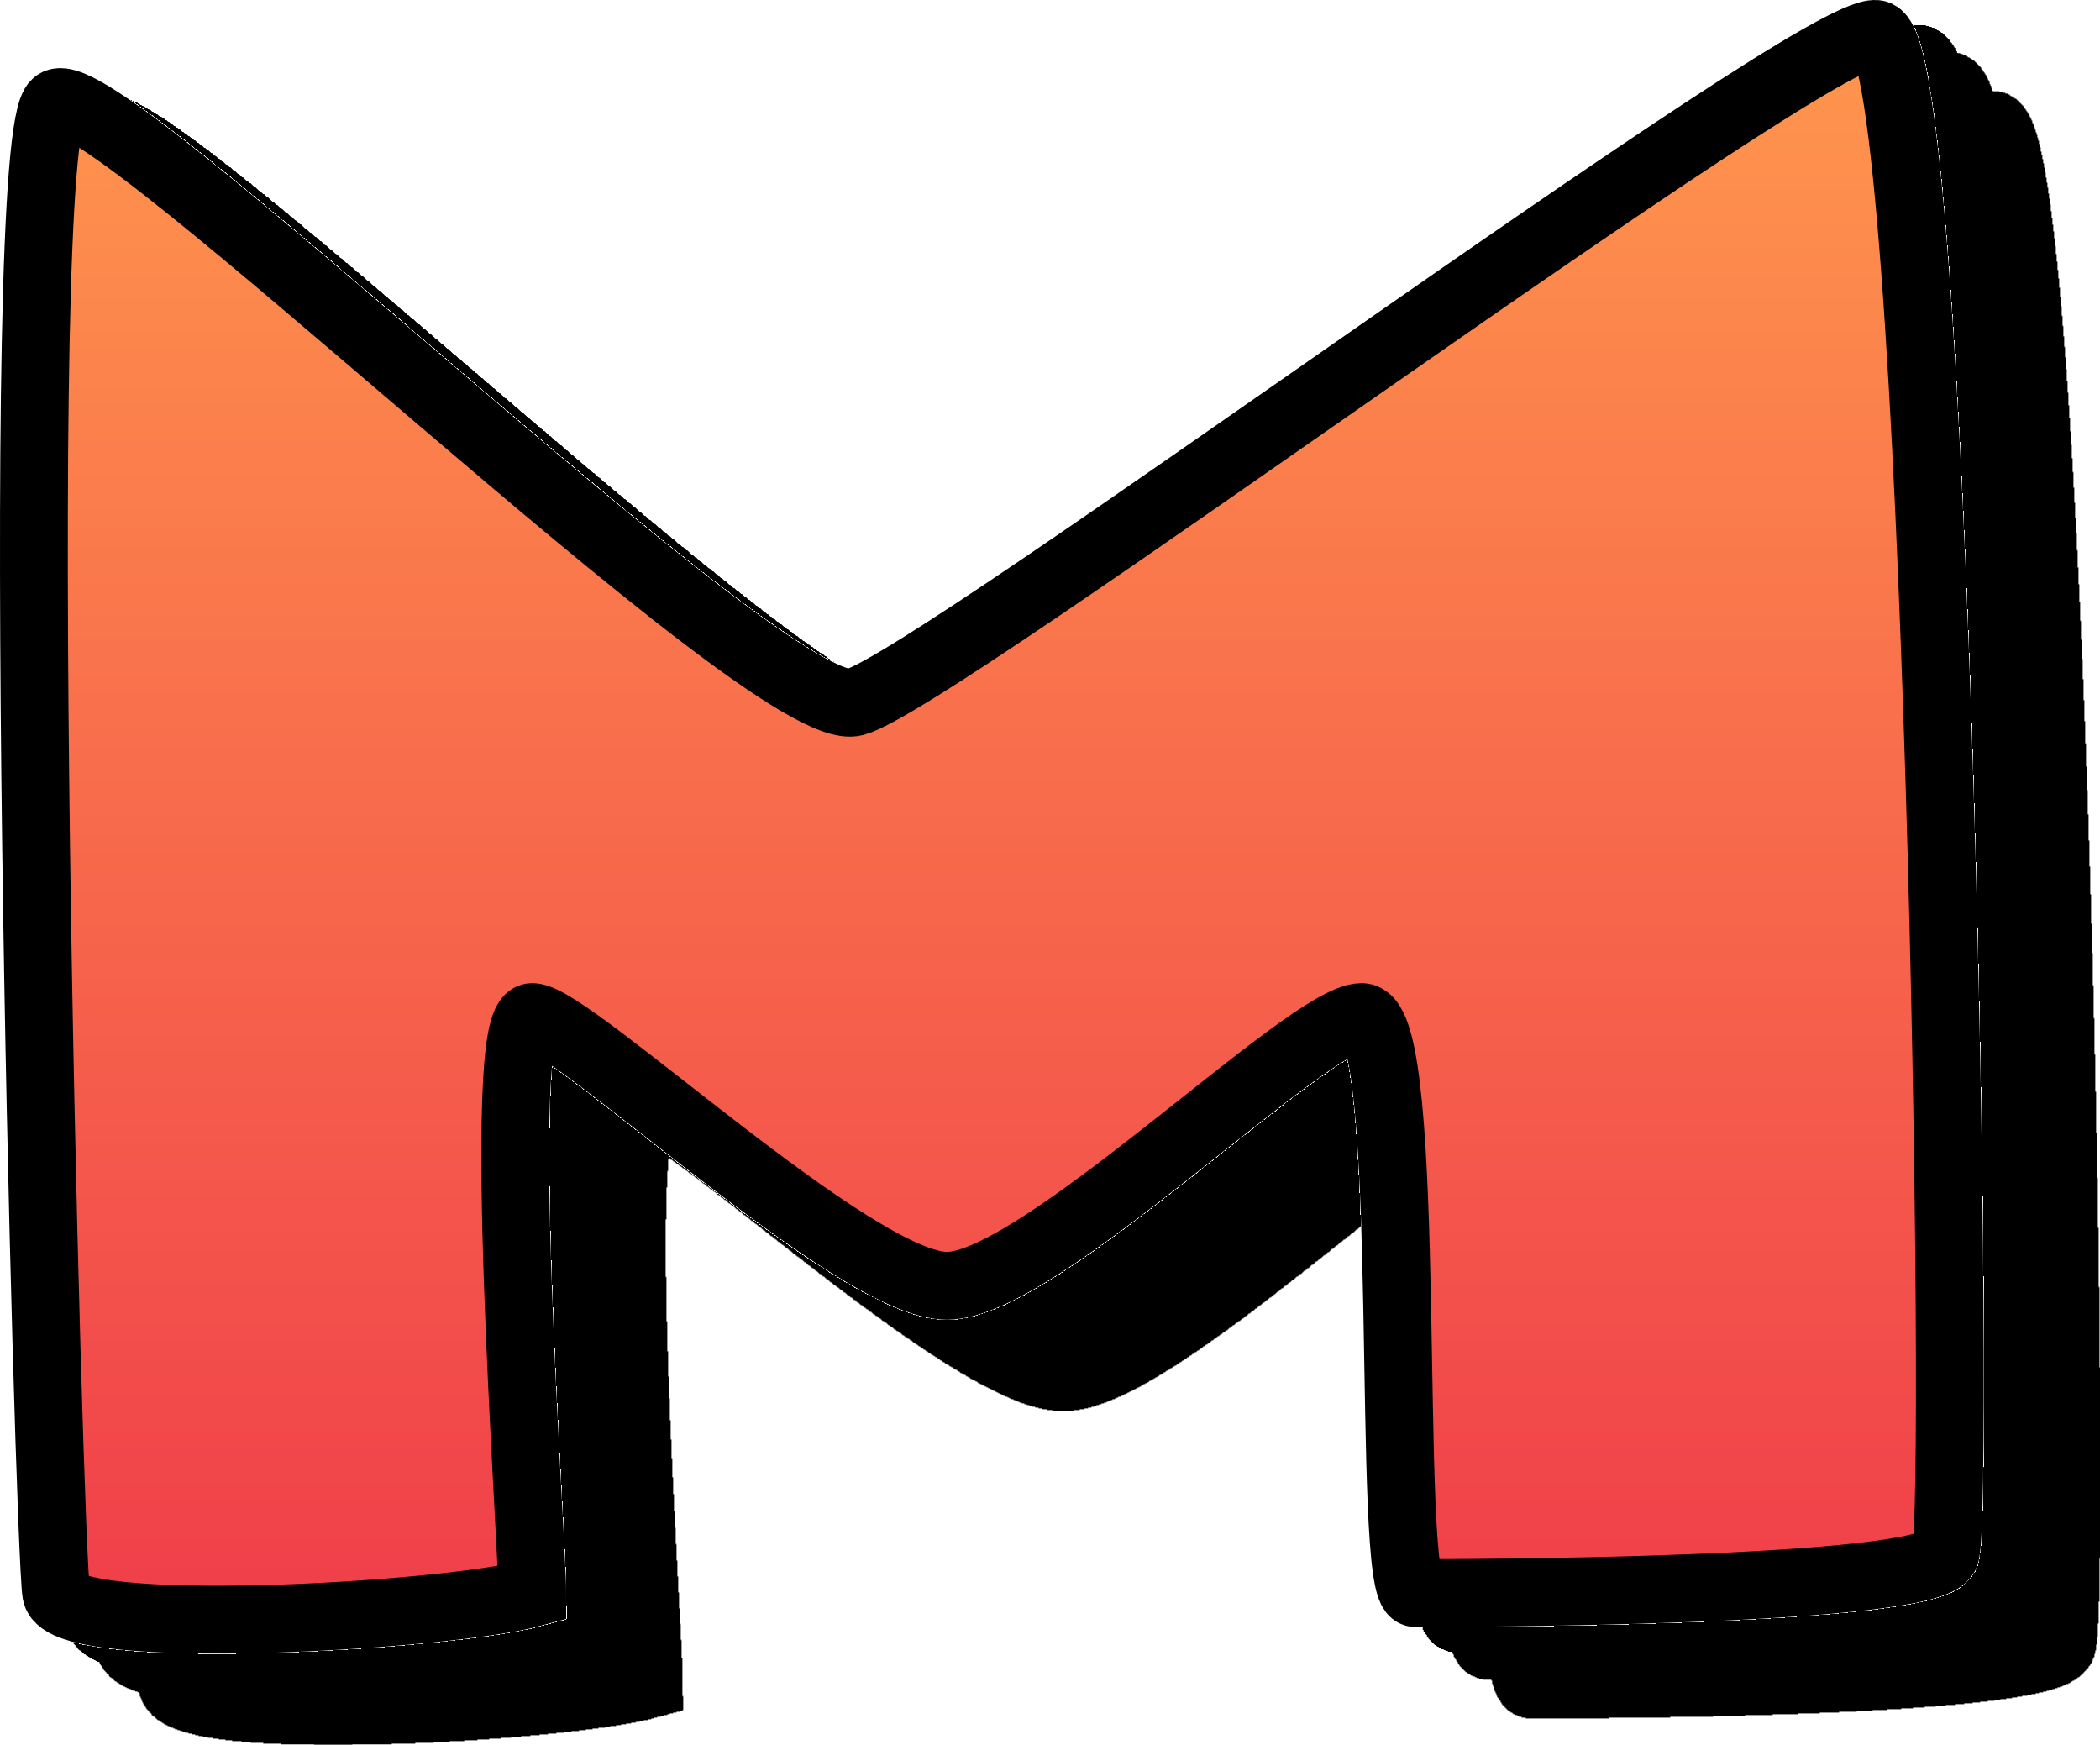
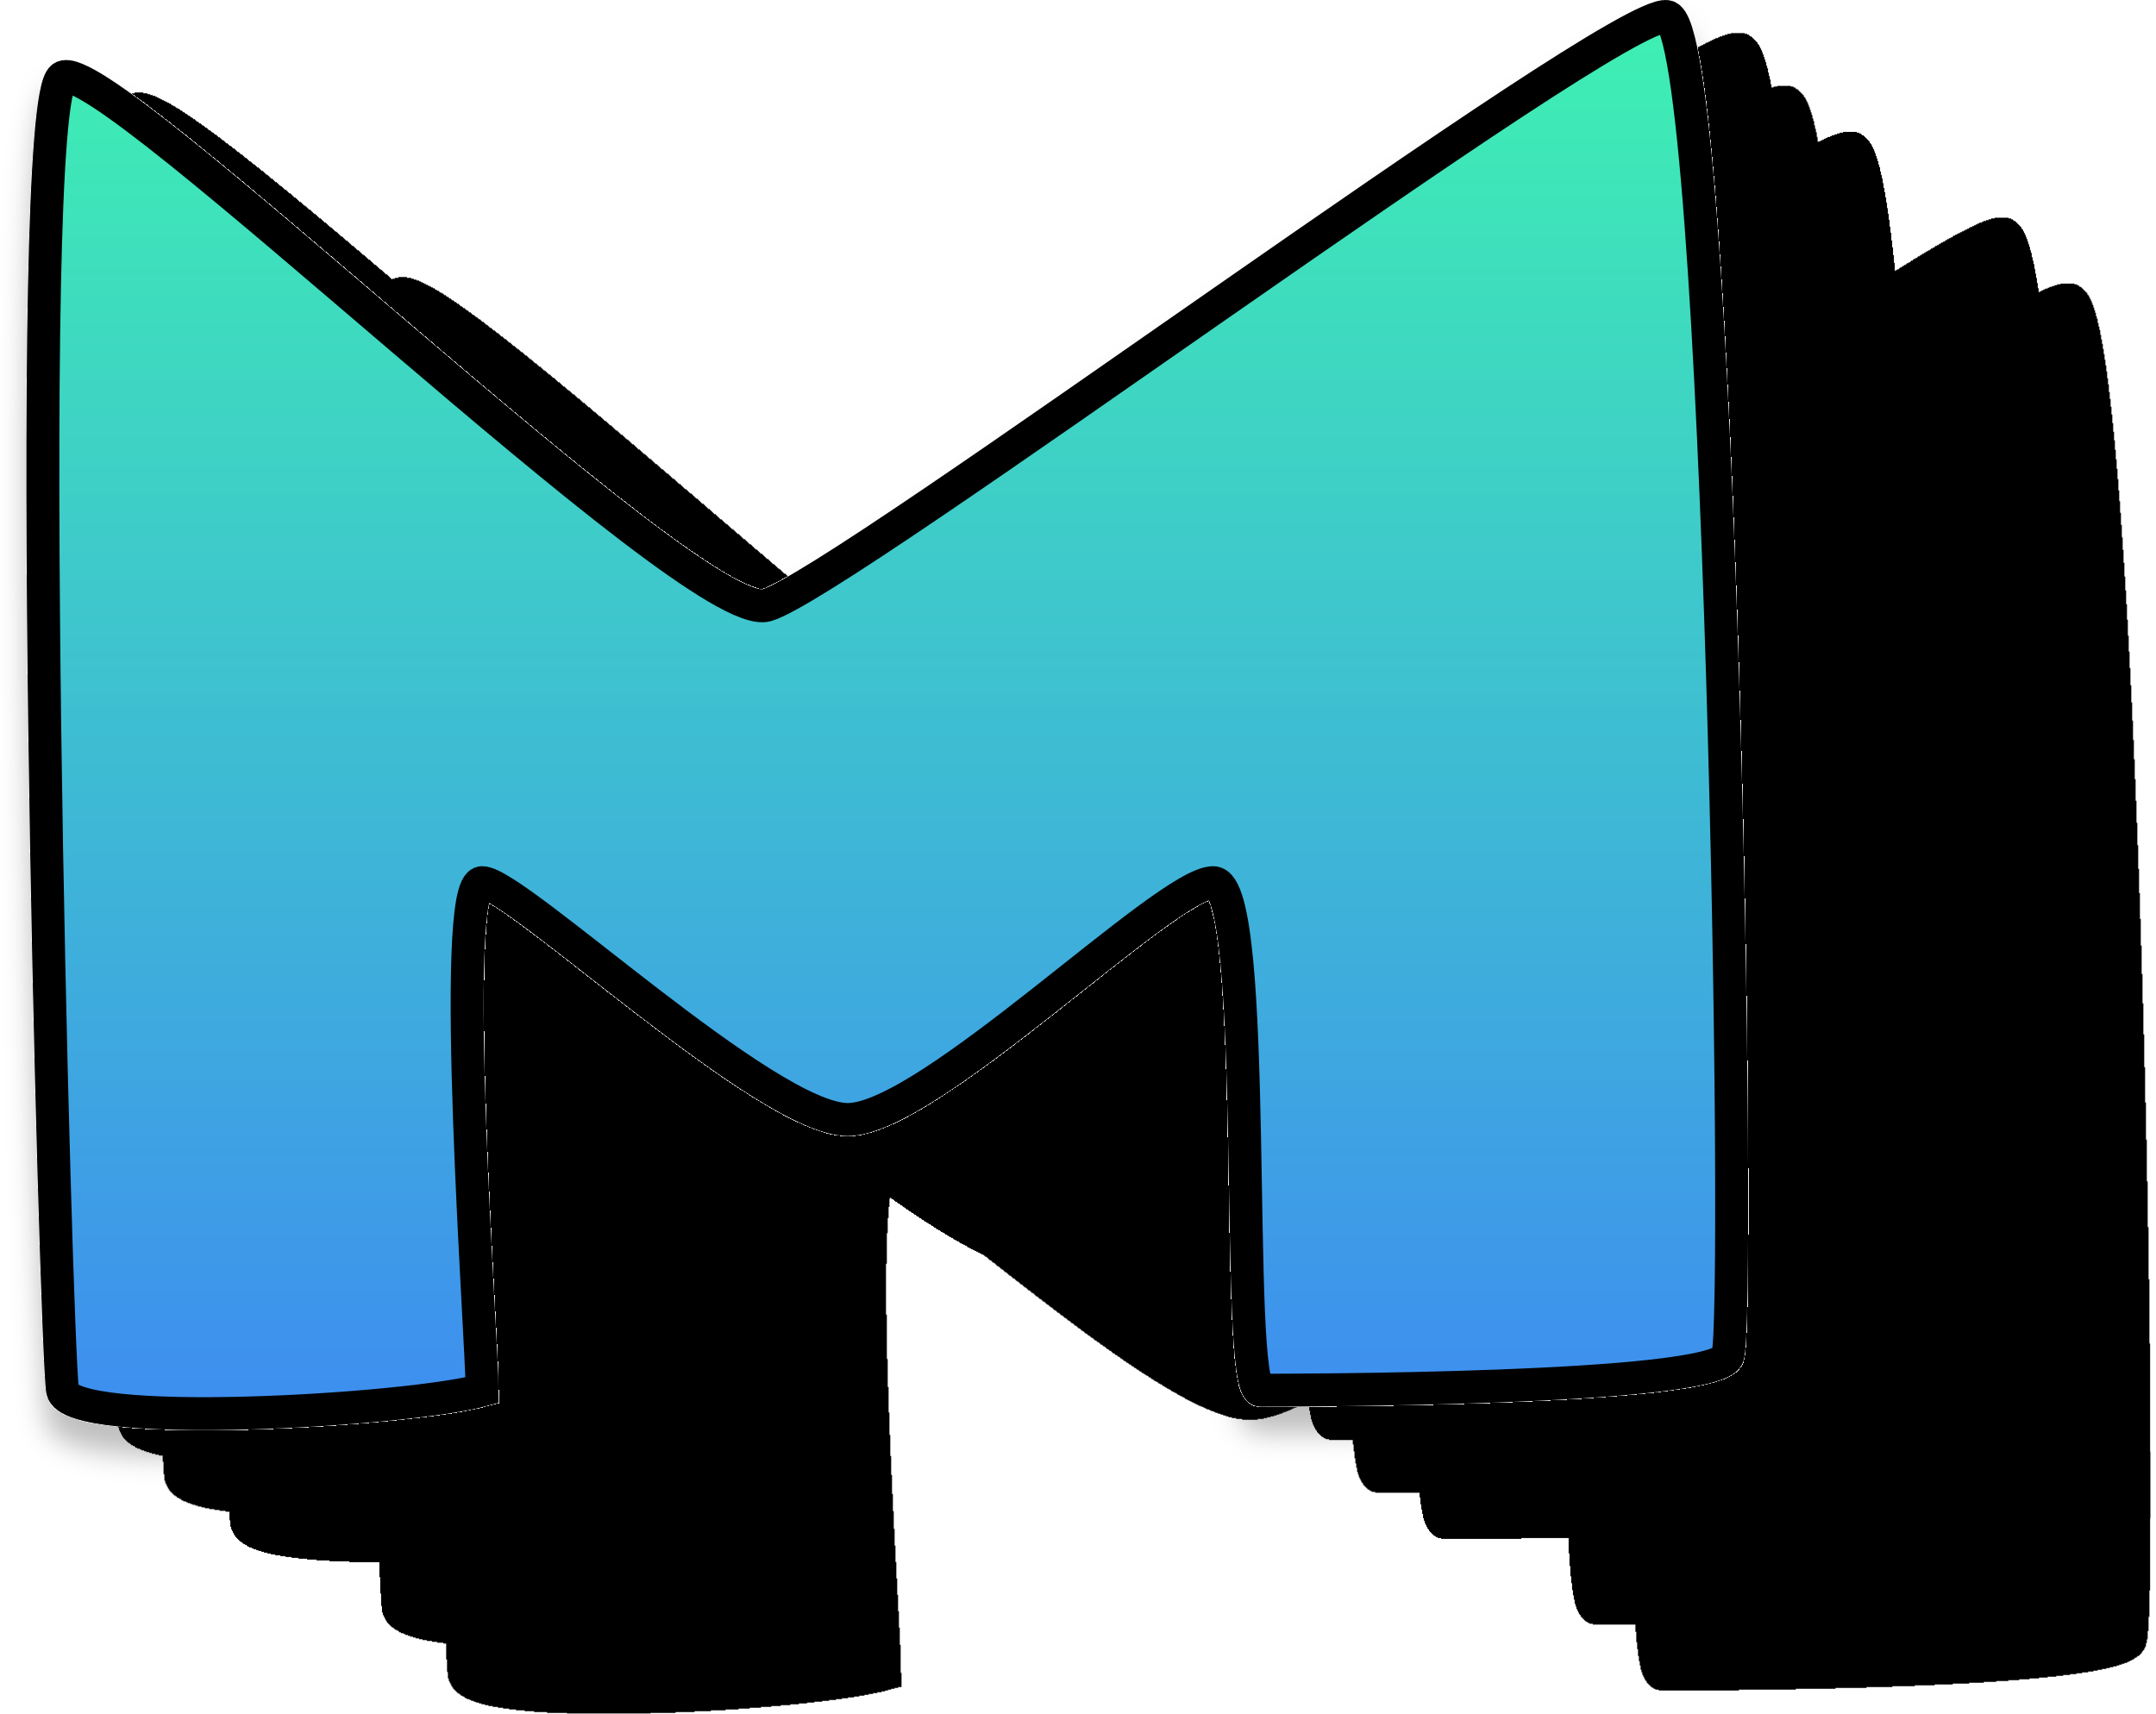
- <svg xmlns="http://www.w3.org/2000/svg" preserveAspectRatio="none" overflow="visible" style="display: block;" width="1083.85" height="900.299" viewBox="0 0 1083.85 900.299" fill="none">
-   <g id="M" filter="url(#filter0_ddd_0_19)">
-     <path d="M29.007 822.069C32.964 845.848 231.136 833.96 274.734 822.069C274.734 794.339 254.93 524.816 274.734 524.816C294.539 524.816 441.201 663.529 488.759 663.529C536.318 663.529 675.03 524.816 702.773 524.816C730.515 524.816 714.662 822.069 730.515 822.069C746.368 822.069 996.05 822.069 1003.98 802.241C1011.9 782.413 1000.01 21.496 968.308 17.533C936.602 13.569 484.796 350.442 441.201 362.332C397.605 374.221 52.791 37.354 29.007 53.207C5.222 69.06 25.049 798.291 29.007 822.069Z" fill="url(#paint0_linear_0_19)" />
-     <path d="M29.007 822.069C32.964 845.848 231.136 833.96 274.734 822.069C274.734 794.339 254.93 524.816 274.734 524.816C294.539 524.816 441.201 663.529 488.759 663.529C536.318 663.529 675.03 524.816 702.773 524.816C730.515 524.816 714.662 822.069 730.515 822.069C746.368 822.069 996.05 822.069 1003.98 802.241C1011.9 782.413 1000.01 21.496 968.308 17.533C936.602 13.569 484.796 350.442 441.201 362.332C397.605 374.221 52.791 37.354 29.007 53.207C5.222 69.06 25.049 798.291 29.007 822.069Z" stroke="black" stroke-width="35" />
+ <svg xmlns="http://www.w3.org/2000/svg" preserveAspectRatio="none" overflow="visible" style="display: block;" width="327" height="260" viewBox="0 0 327 260" fill="none">
+   <g id="B">
+     <g id="Abel Tasman">
+       <g id="M" filter="url(#filter0_dddddd_176_20)">
+         <path d="M9.481 210.911C10.506 217.07 61.839 213.991 73.132 210.911C73.132 203.728 68.002 133.912 73.132 133.912C78.262 133.912 116.253 169.844 128.572 169.844C140.891 169.844 176.822 133.912 184.008 133.912C191.195 133.912 187.088 210.911 191.195 210.911C195.301 210.911 259.977 210.911 262.03 205.775C264.084 200.639 261.004 3.536 252.791 2.509C244.578 1.482 127.545 88.744 116.253 91.823C104.96 94.903 15.642 7.643 9.481 11.75C3.32 15.856 8.455 204.751 9.481 210.911Z" fill="url(#paint0_linear_176_20)" />
+         <path d="M9.481 210.911C10.506 217.07 61.839 213.991 73.132 210.911C73.132 203.728 68.002 133.912 73.132 133.912C78.262 133.912 116.253 169.844 128.572 169.844C140.891 169.844 176.822 133.912 184.008 133.912C191.195 133.912 187.088 210.911 191.195 210.911C195.301 210.911 259.977 210.911 262.03 205.775C264.084 200.639 261.004 3.536 252.791 2.509C244.578 1.482 127.545 88.744 116.253 91.823C104.96 94.903 15.642 7.643 9.481 11.75C3.32 15.856 8.455 204.751 9.481 210.911Z" stroke="black" stroke-width="5" />
+       </g>
+     </g>
  </g>
  <defs>
-     <filter id="filter0_ddd_0_19" x="0" y="0" width="1083.85" height="900.299" filterUnits="userSpaceOnUse" color-interpolation-filters="sRGB">
+     <filter id="filter0_dddddd_176_20" x="0" y="0" width="326.148" height="259.967" filterUnits="userSpaceOnUse" color-interpolation-filters="sRGB">
      <feFlood flood-opacity="0" result="BackgroundImageFix" />
      <feColorMatrix in="SourceAlpha" type="matrix" values="0 0 0 0 0 0 0 0 0 0 0 0 0 0 0 0 0 0 127 0" result="hardAlpha" />
-       <feOffset dx="60" dy="47" />
+       <feOffset dx="61" dy="43" />
      <feComposite in2="hardAlpha" operator="out" />
      <feColorMatrix type="matrix" values="0 0 0 0 0 0 0 0 0 0 0 0 0 0 0 0 0 0 1 0" />
-       <feBlend mode="normal" in2="BackgroundImageFix" result="effect1_dropShadow_0_19" />
+       <feBlend mode="normal" in2="BackgroundImageFix" result="effect1_dropShadow_176_20" />
      <feColorMatrix in="SourceAlpha" type="matrix" values="0 0 0 0 0 0 0 0 0 0 0 0 0 0 0 0 0 0 127 0" result="hardAlpha" />
-       <feOffset dx="38" dy="27" />
+       <feOffset dx="28" dy="20" />
      <feComposite in2="hardAlpha" operator="out" />
      <feColorMatrix type="matrix" values="0 0 0 0 0 0 0 0 0 0 0 0 0 0 0 0 0 0 1 0" />
-       <feBlend mode="normal" in2="effect1_dropShadow_0_19" result="effect2_dropShadow_0_19" />
+       <feBlend mode="normal" in2="effect1_dropShadow_176_20" result="effect2_dropShadow_176_20" />
      <feColorMatrix in="SourceAlpha" type="matrix" values="0 0 0 0 0 0 0 0 0 0 0 0 0 0 0 0 0 0 127 0" result="hardAlpha" />
-       <feOffset dx="22" dy="13" />
+       <feOffset dx="18" dy="13" />
      <feComposite in2="hardAlpha" operator="out" />
      <feColorMatrix type="matrix" values="0 0 0 0 0 0 0 0 0 0 0 0 0 0 0 0 0 0 1 0" />
-       <feBlend mode="normal" in2="effect2_dropShadow_0_19" result="effect3_dropShadow_0_19" />
-       <feBlend mode="normal" in="SourceGraphic" in2="effect3_dropShadow_0_19" result="shape" />
+       <feBlend mode="normal" in2="effect2_dropShadow_176_20" result="effect3_dropShadow_176_20" />
+       <feColorMatrix in="SourceAlpha" type="matrix" values="0 0 0 0 0 0 0 0 0 0 0 0 0 0 0 0 0 0 127 0" result="hardAlpha" />
+       <feOffset dx="11" dy="5" />
+       <feComposite in2="hardAlpha" operator="out" />
+       <feColorMatrix type="matrix" values="0 0 0 0 0 0 0 0 0 0 0 0 0 0 0 0 0 0 1 0" />
+       <feBlend mode="normal" in2="effect3_dropShadow_176_20" result="effect4_dropShadow_176_20" />
+       <feColorMatrix in="SourceAlpha" type="matrix" values="0 0 0 0 0 0 0 0 0 0 0 0 0 0 0 0 0 0 127 0" result="hardAlpha" />
+       <feOffset dx="51" dy="33" />
+       <feComposite in2="hardAlpha" operator="out" />
+       <feColorMatrix type="matrix" values="0 0 0 0 0 0 0 0 0 0 0 0 0 0 0 0 0 0 1 0" />
+       <feBlend mode="normal" in2="effect4_dropShadow_176_20" result="effect5_dropShadow_176_20" />
+       <feColorMatrix in="SourceAlpha" type="matrix" values="0 0 0 0 0 0 0 0 0 0 0 0 0 0 0 0 0 0 127 0" result="hardAlpha" />
+       <feOffset dy="4" />
+       <feGaussianBlur stdDeviation="2" />
+       <feComposite in2="hardAlpha" operator="out" />
+       <feColorMatrix type="matrix" values="0 0 0 0 0 0 0 0 0 0 0 0 0 0 0 0 0 0 0.25 0" />
+       <feBlend mode="normal" in2="effect5_dropShadow_176_20" result="effect6_dropShadow_176_20" />
+       <feBlend mode="normal" in="SourceGraphic" in2="effect6_dropShadow_176_20" result="shape" />
    </filter>
-     <linearGradient id="paint0_linear_0_19" x1="511.927" y1="17.498" x2="511.927" y2="835.798" gradientUnits="userSpaceOnUse">
-       <stop stop-color="#FF964D" />
-       <stop offset="1" stop-color="#F03E4A" />
+     <linearGradient id="paint0_linear_176_20" x1="134.573" y1="2.5" x2="134.573" y2="214.467" gradientUnits="userSpaceOnUse">
+       <stop stop-color="#3EF0B2" />
+       <stop offset="1" stop-color="#3E8EF0" />
    </linearGradient>
  </defs>
</svg>
